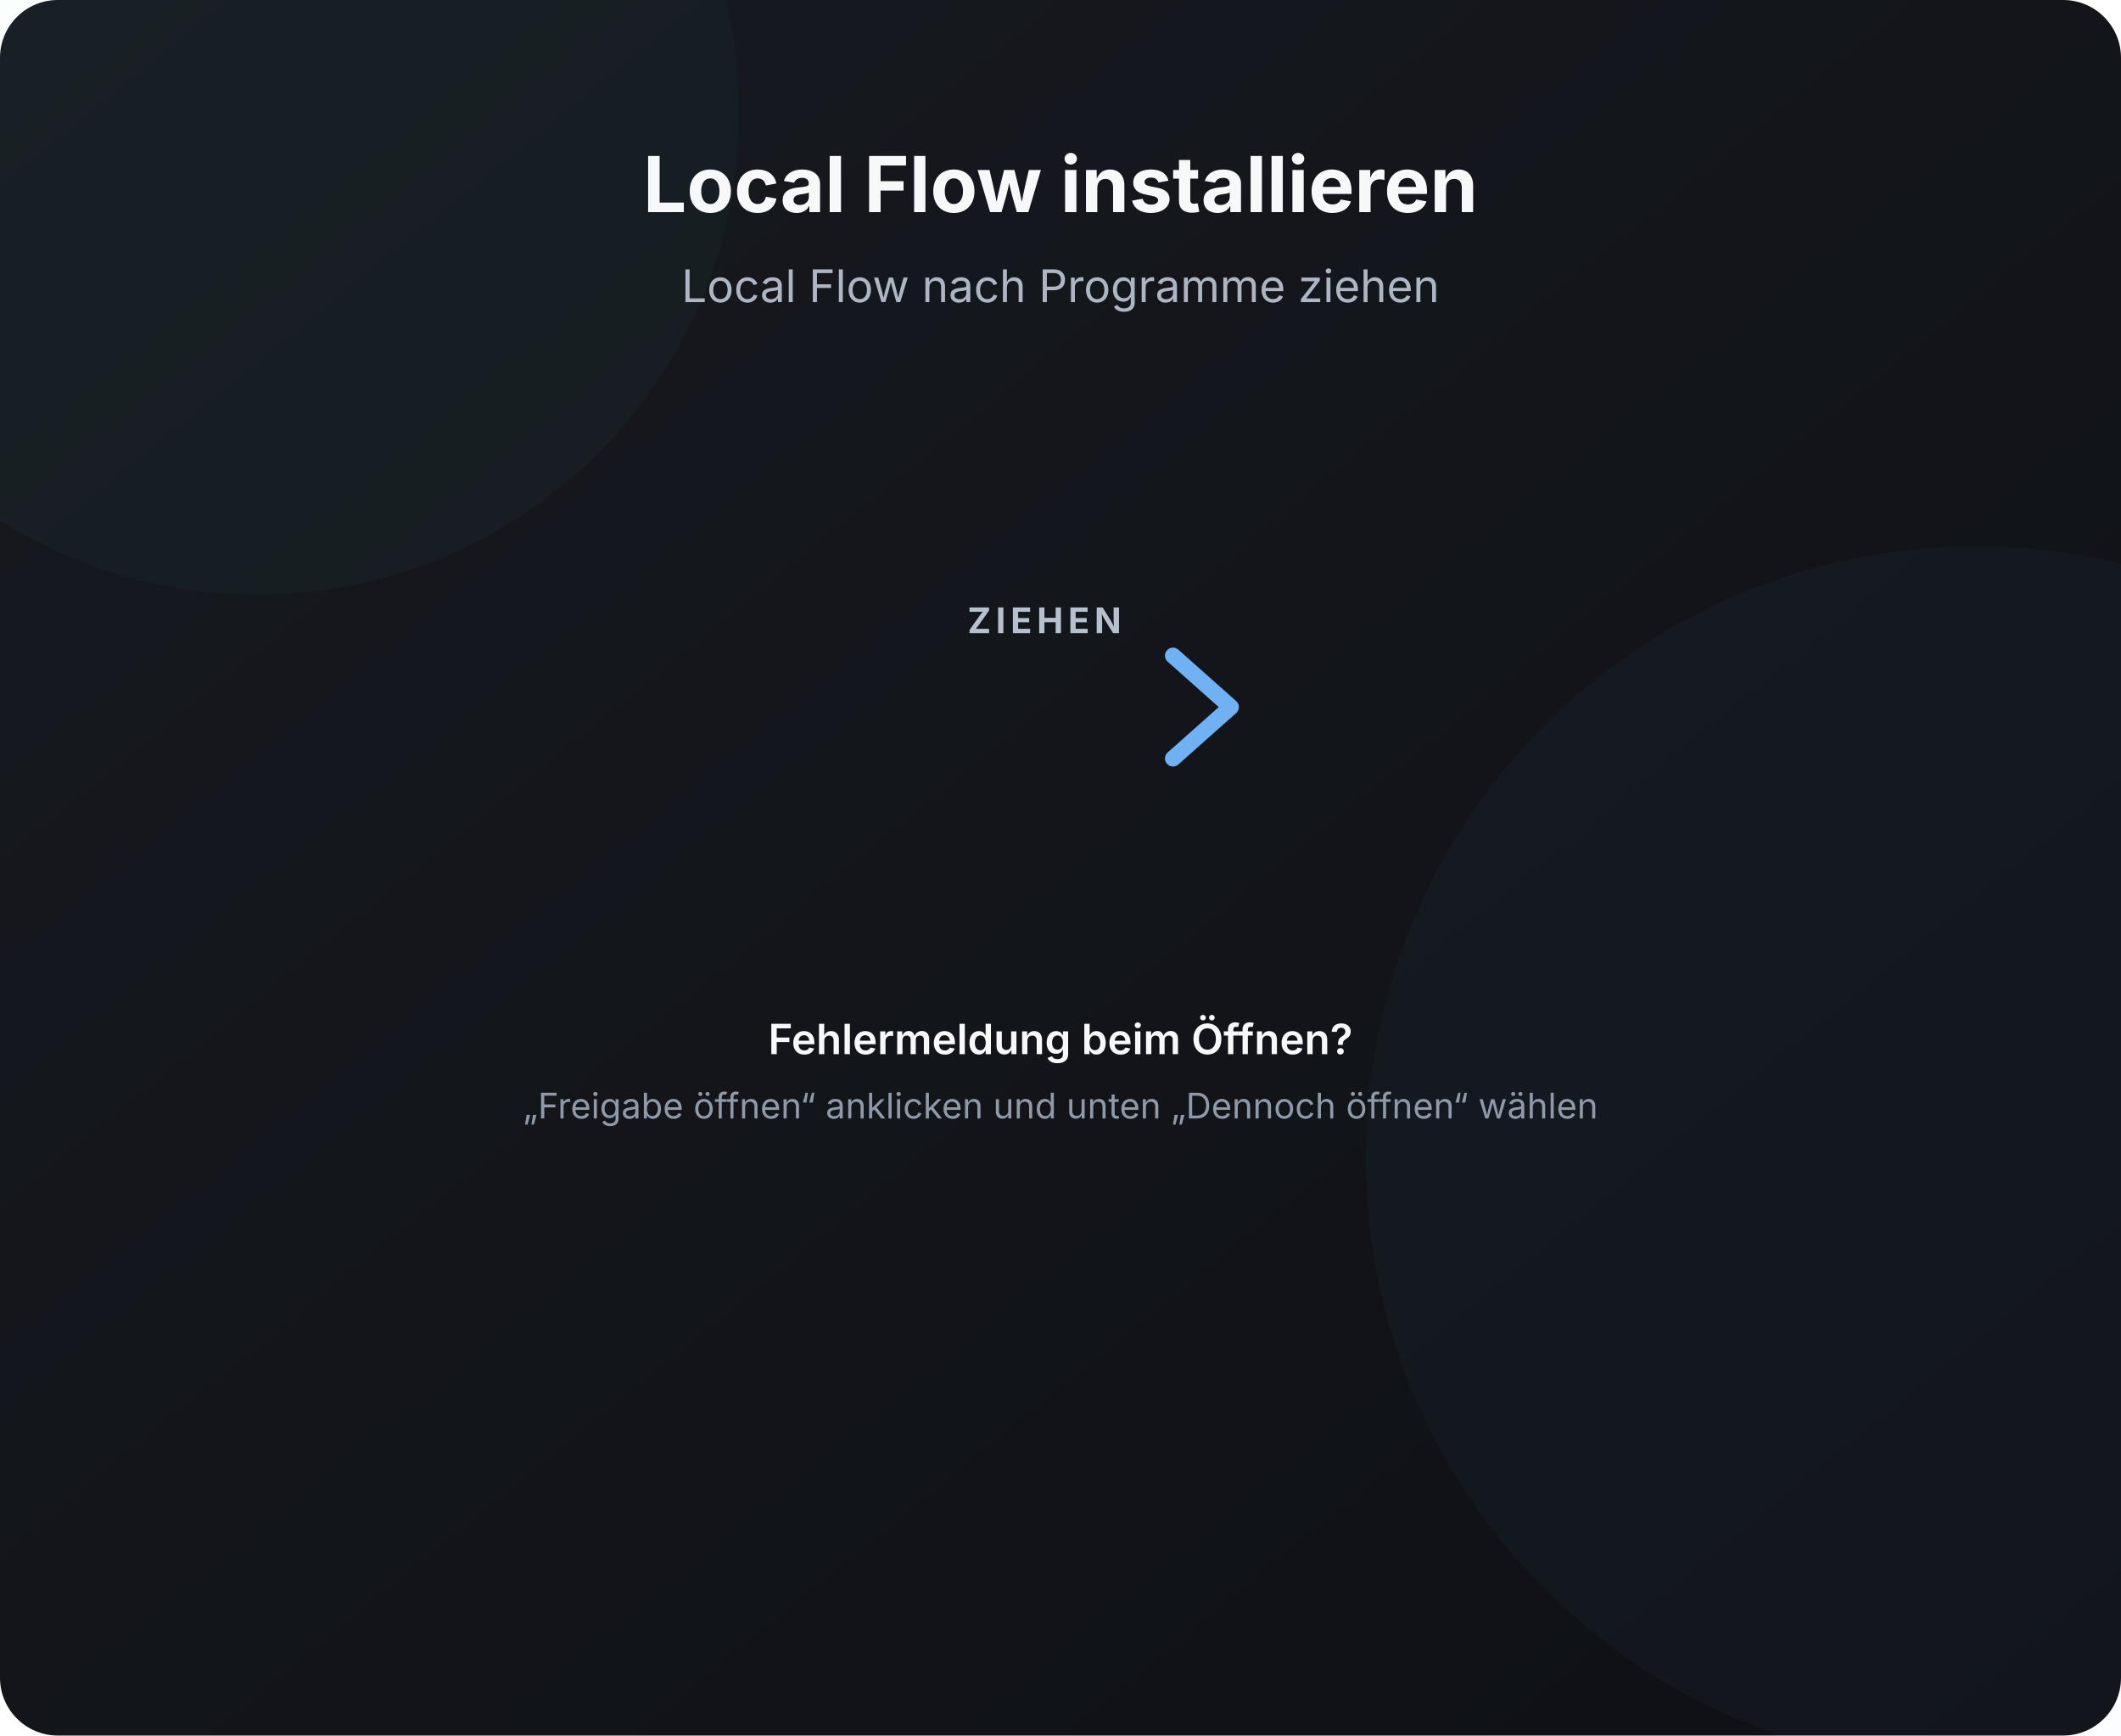
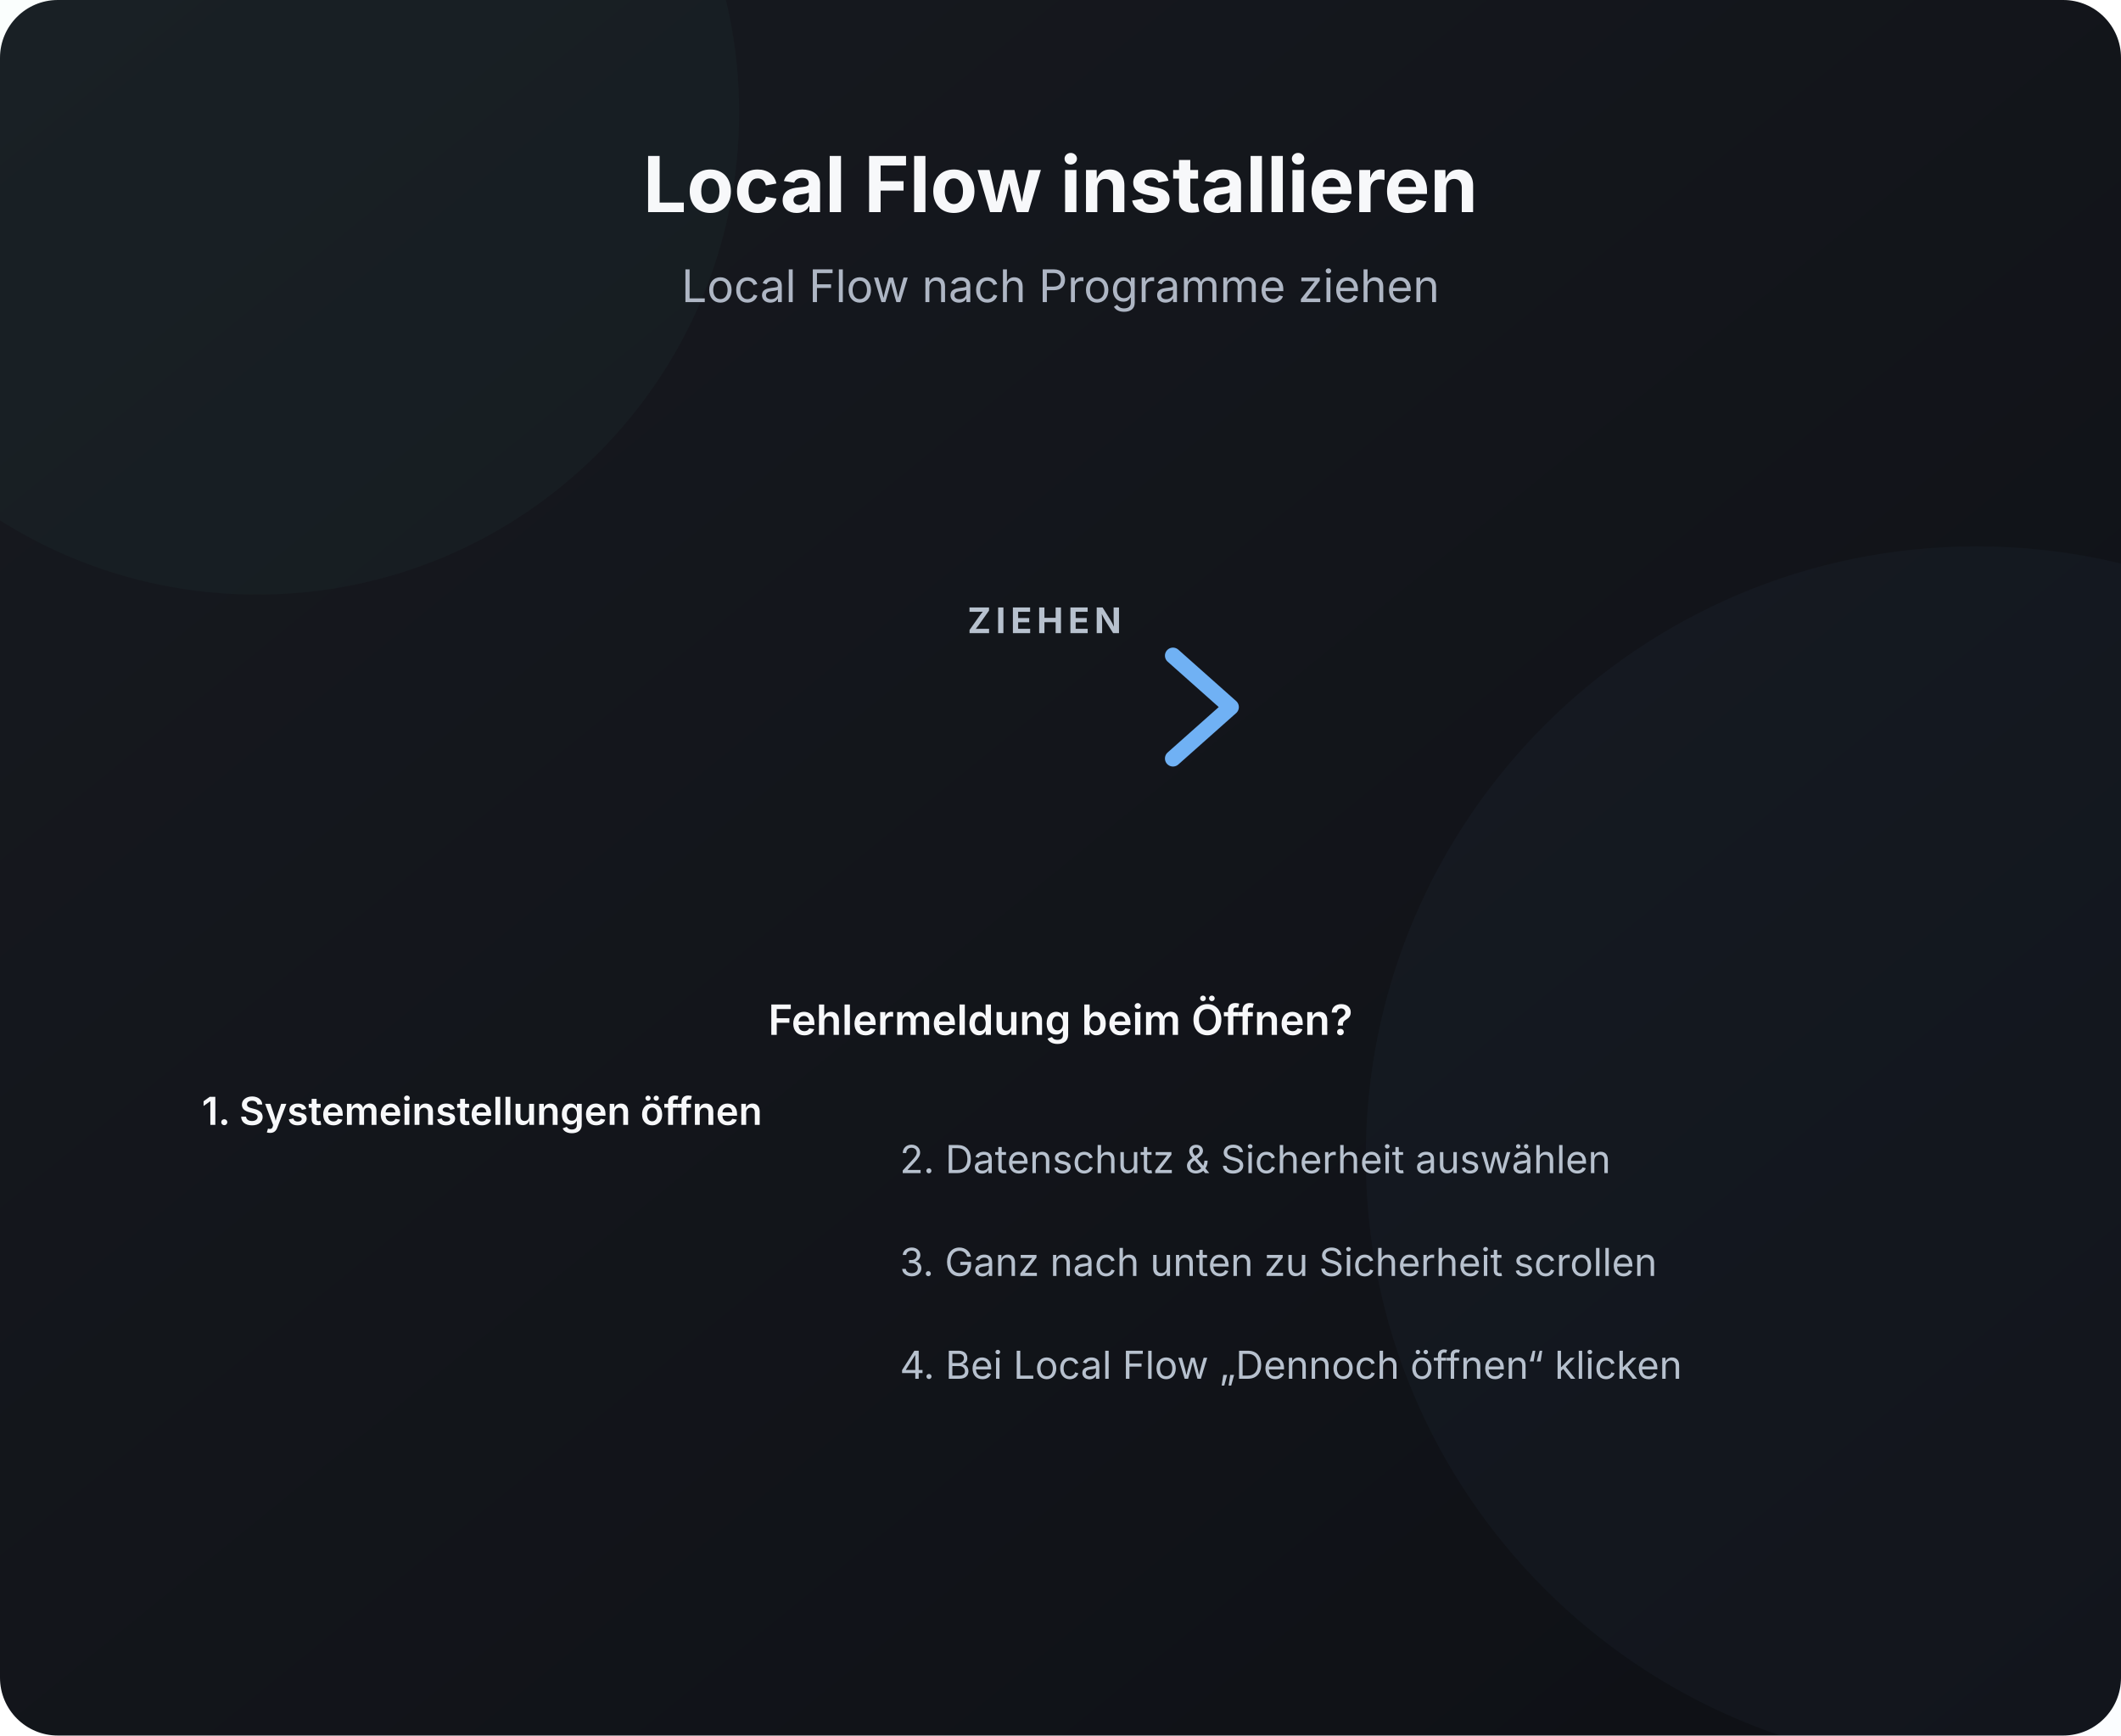
<svg xmlns="http://www.w3.org/2000/svg" viewBox="0 0 660 540" width="660" height="540">
  <defs>
    <linearGradient id="background" x1="0" y1="0" x2="1" y2="1">
      <stop offset="0" stop-color="#171a20" />
      <stop offset="1" stop-color="#0e1015" />
    </linearGradient>
    <linearGradient id="accent" x1="0" y1="0" x2="1" y2="0">
      <stop offset="0" stop-color="#59e0bf" />
      <stop offset="1" stop-color="#74b9ff" />
    </linearGradient>
  </defs>
  <rect width="660" height="540" rx="18" fill="url(#background)" />
  <circle cx="80" cy="35" r="150" fill="#59e0bf" opacity="0.035" />
  <circle cx="615" cy="360" r="190" fill="#74b9ff" opacity="0.035" />
  <text x="330" y="66" text-anchor="middle" fill="#f7f8fa" font-family="-apple-system, BlinkMacSystemFont, sans-serif" font-size="24" font-weight="700">Local Flow installieren</text>
  <text x="330" y="94" text-anchor="middle" fill="#aeb6c4" font-family="-apple-system, BlinkMacSystemFont, sans-serif" font-size="14">Local Flow nach Programme ziehen</text>
  <g opacity="0.95">
    <path d="M268 220 H382" stroke="url(#accent)" stroke-width="5" stroke-linecap="round" />
    <path d="M365 204 L383 220 L365 236" fill="none" stroke="#74b9ff" stroke-width="5" stroke-linecap="round" stroke-linejoin="round" />
  </g>
  <text x="325" y="197" text-anchor="middle" fill="#b7c1ce" font-family="-apple-system, BlinkMacSystemFont, sans-serif" font-size="11" font-weight="700" letter-spacing="1.5">ZIEHEN</text>
-   <text x="330" y="328" text-anchor="middle" fill="#f7f8fa" font-family="-apple-system, BlinkMacSystemFont, sans-serif" font-size="13" font-weight="600">Fehlermeldung beim Öffnen?</text>
-   <text x="330" y="348" text-anchor="middle" fill="#8f99a8" font-family="-apple-system, BlinkMacSystemFont, sans-serif" font-size="11">„Freigabe öffnen“ anklicken und unten „Dennoch öffnen“ wählen</text>
+   <text x="330" y="322" text-anchor="middle" fill="#f7f8fa" font-family="-apple-system, BlinkMacSystemFont, sans-serif" font-size="13" font-weight="600">Fehlermeldung beim Öffnen?</text>
+   <text x="150" y="350" text-anchor="middle" fill="#f7f8fa" font-family="-apple-system, BlinkMacSystemFont, sans-serif" font-size="12" font-weight="600">1. Systemeinstellungen öffnen</text>
+   <text x="280" y="365" fill="#b7c1ce" font-family="-apple-system, BlinkMacSystemFont, sans-serif" font-size="12">2. Datenschutz &amp; Sicherheit auswählen</text>
+   <text x="280" y="397" fill="#b7c1ce" font-family="-apple-system, BlinkMacSystemFont, sans-serif" font-size="12">3. Ganz nach unten zu Sicherheit scrollen</text>
+   <text x="280" y="429" fill="#b7c1ce" font-family="-apple-system, BlinkMacSystemFont, sans-serif" font-size="12">4. Bei Local Flow „Dennoch öffnen“ klicken</text>
</svg>
